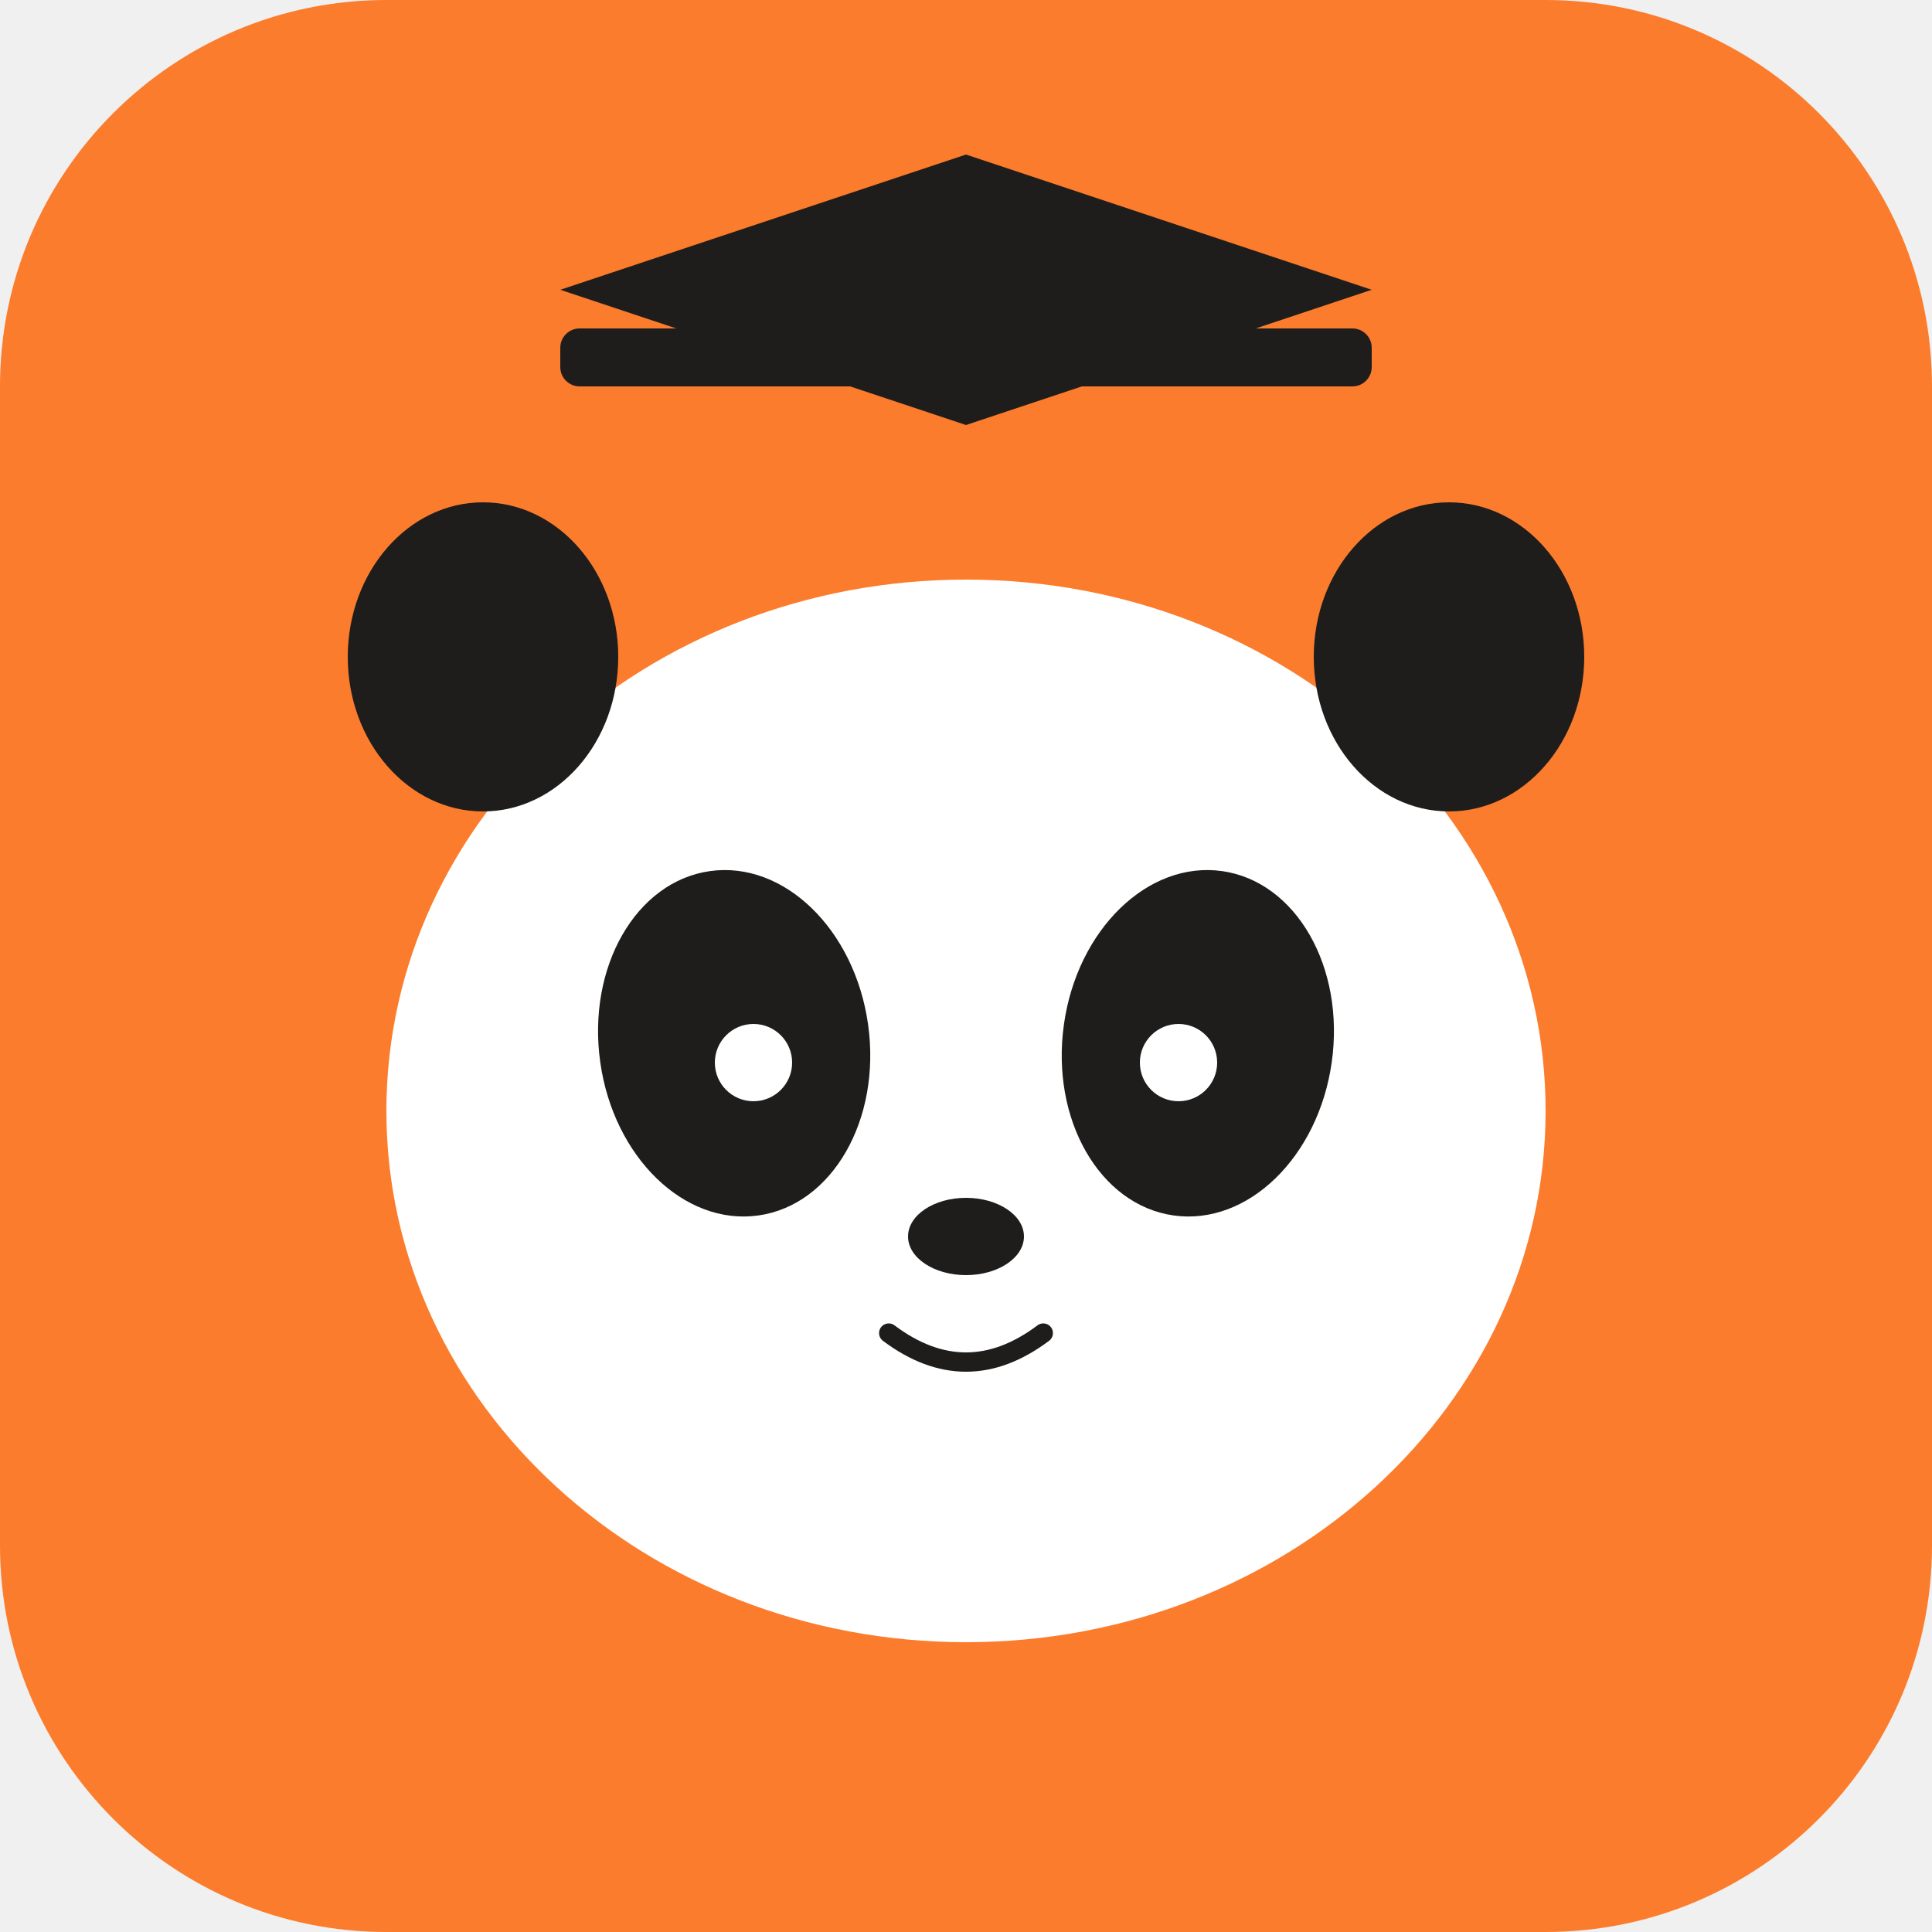
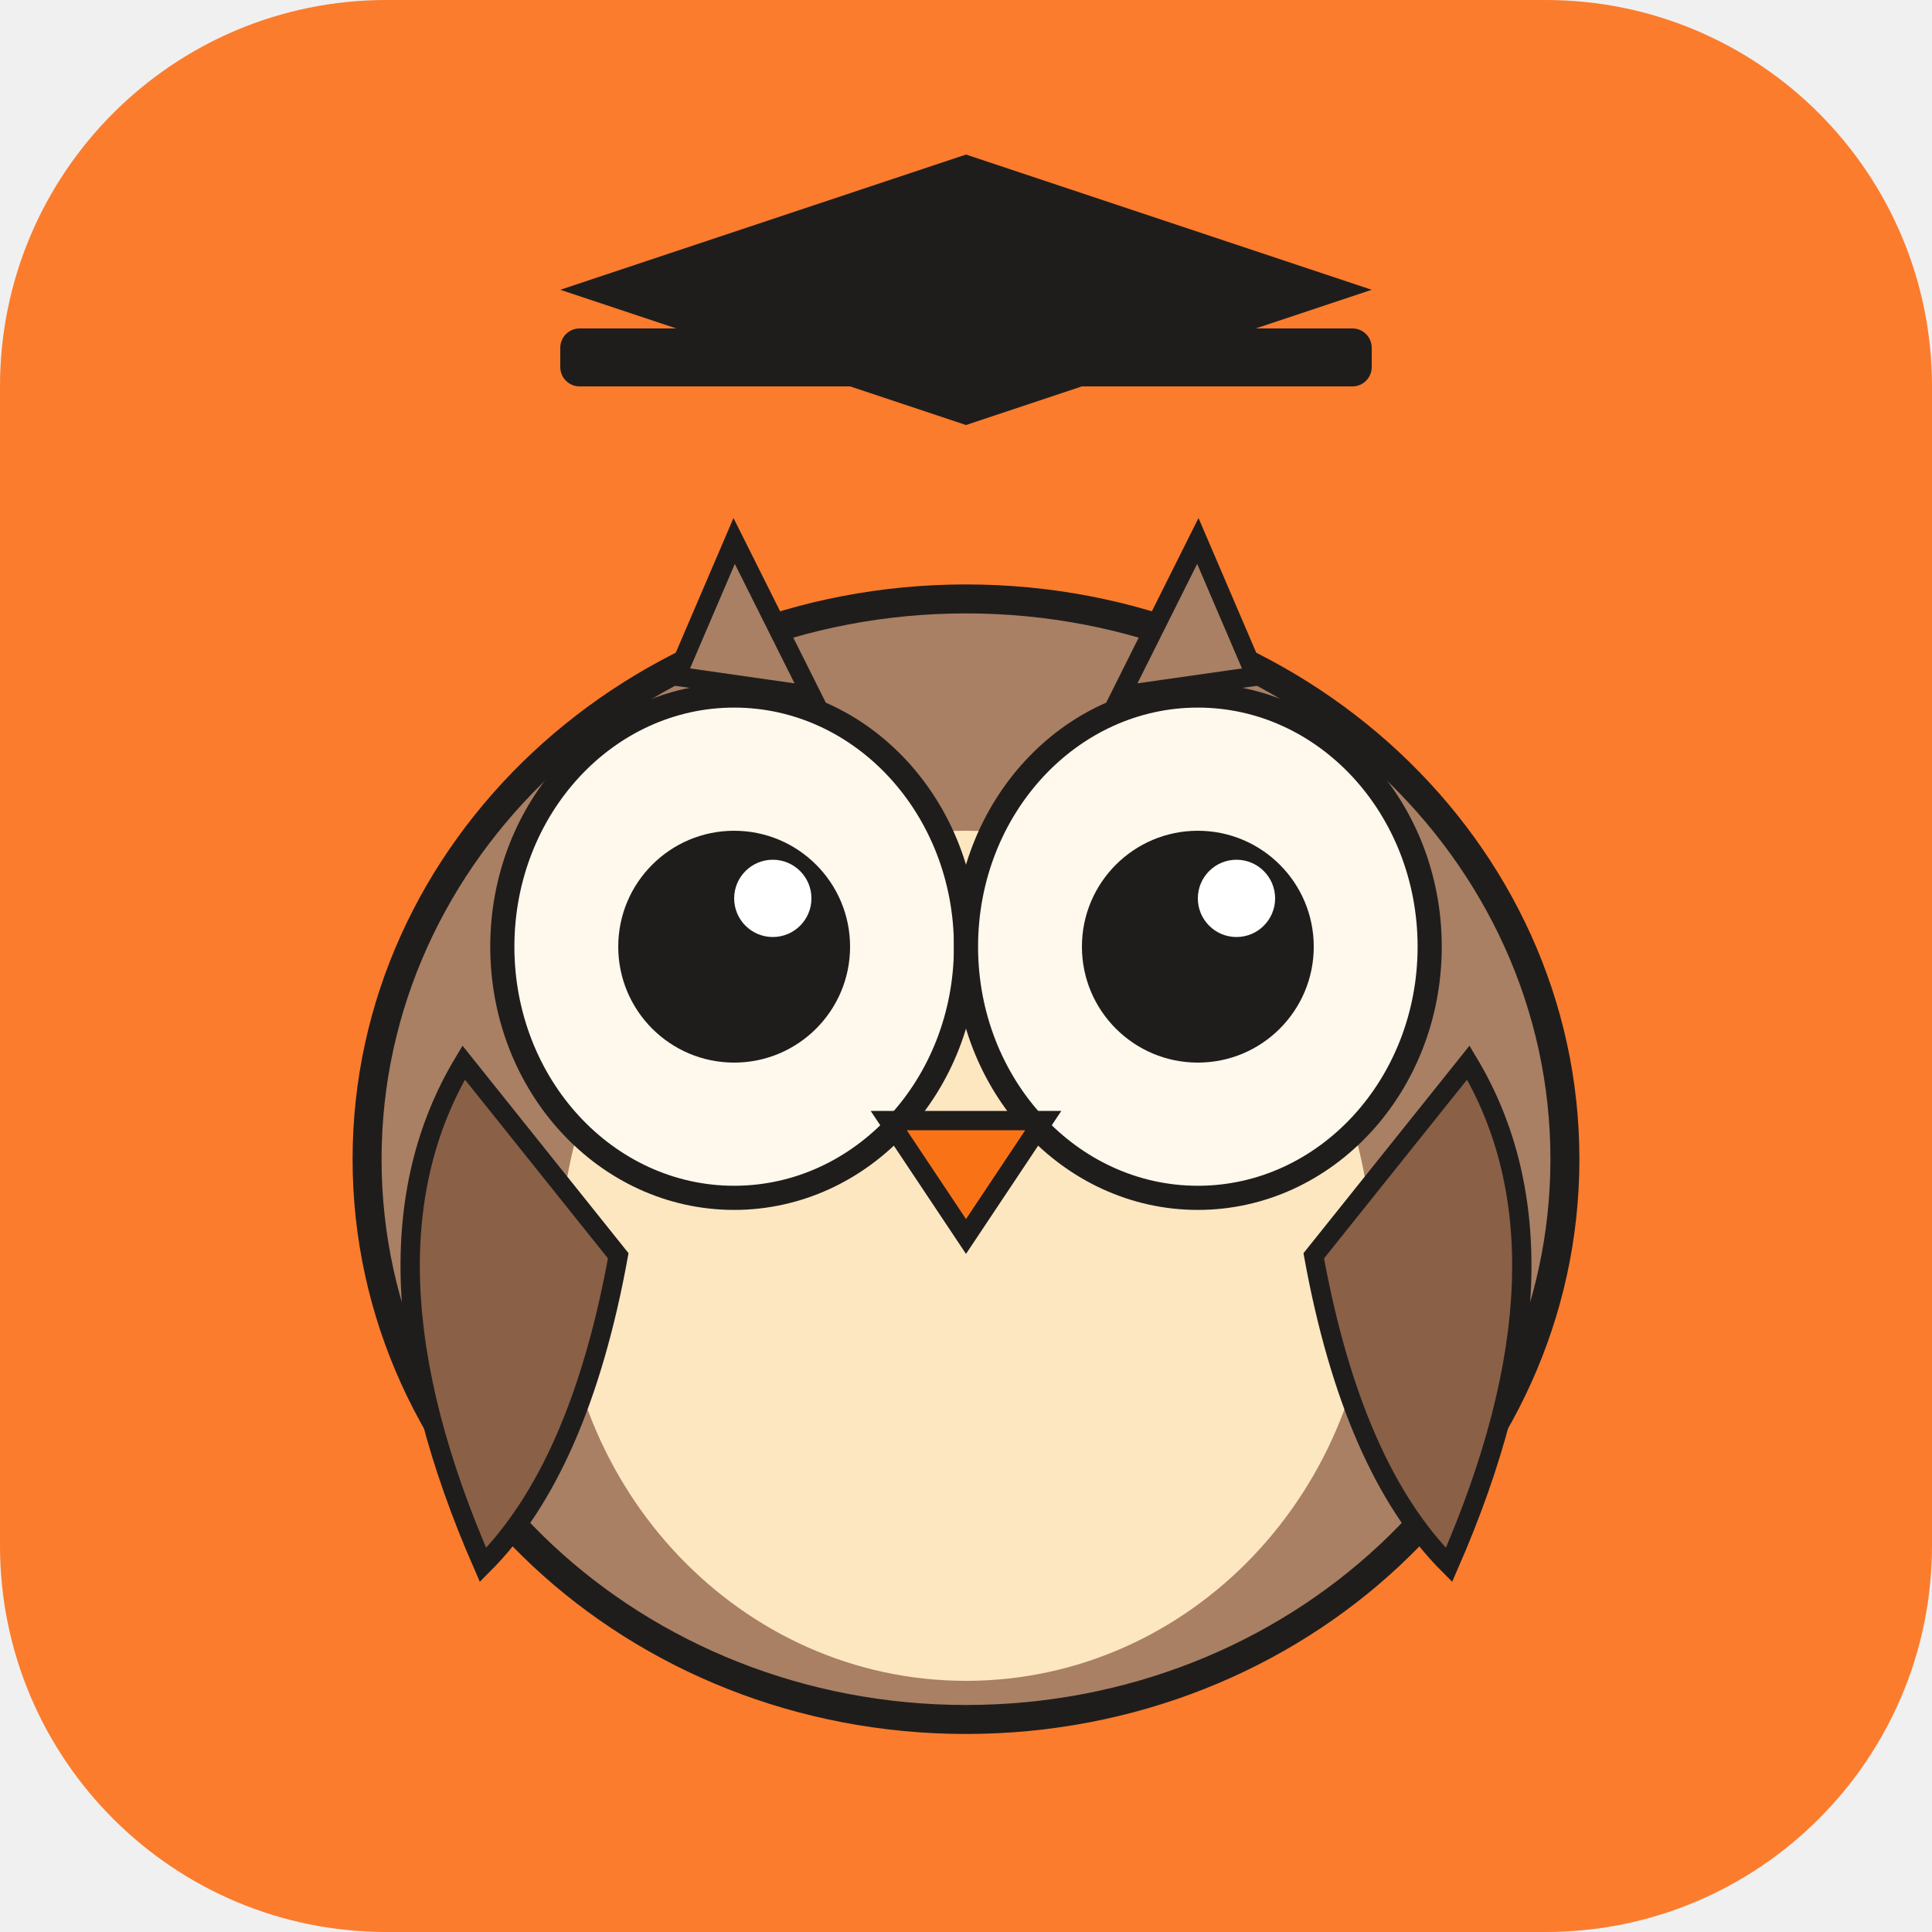
<svg xmlns="http://www.w3.org/2000/svg" viewBox="0 0 200 200">
  <rect width="200" height="200" rx="40" fill="#fb7c2d" />
-   <ellipse cx="100" cy="115" rx="60" ry="55" fill="#fff" />
-   <ellipse cx="50" cy="68" rx="14" ry="16" fill="#1f1d1c" />
-   <ellipse cx="150" cy="68" rx="14" ry="16" fill="#1f1d1c" />
-   <ellipse cx="76" cy="108" rx="14" ry="18" fill="#1f1d1c" transform="rotate(-8 76 108)" />
-   <ellipse cx="124" cy="108" rx="14" ry="18" fill="#1f1d1c" transform="rotate(8 124 108)" />
-   <circle cx="78" cy="110" r="4" fill="#fff" />
-   <circle cx="122" cy="110" r="4" fill="#fff" />
-   <ellipse cx="100" cy="128" rx="6" ry="4" fill="#1f1d1c" />
-   <path d="M 92 138 Q 100 144 108 138" stroke="#1f1d1c" stroke-width="2" fill="none" stroke-linecap="round" />
+   <ellipse cx="100" cy="120" rx="62" ry="58" fill="#a98064" stroke="#1f1d1c" stroke-width="3" />
+   <ellipse cx="100" cy="130" rx="42" ry="44" fill="#fde7c0" />
+   <path d="M 48 110 Q 36 130 50 162 Q 60 152 64 130 Z" fill="#8a6047" stroke="#1f1d1c" stroke-width="2" />
+   <path d="M 152 110 Q 164 130 150 162 Q 140 152 136 130 Z" fill="#8a6047" stroke="#1f1d1c" stroke-width="2" />
+   <path d="M 70 70 L 76 56 L 84 72 Z" fill="#a98064" stroke="#1f1d1c" stroke-width="2" />
+   <path d="M 130 70 L 124 56 L 116 72 Z" fill="#a98064" stroke="#1f1d1c" stroke-width="2" />
+   <ellipse cx="76" cy="98" rx="24" ry="26" fill="#fff8ec" stroke="#1f1d1c" stroke-width="2.5" />
+   <ellipse cx="124" cy="98" rx="24" ry="26" fill="#fff8ec" stroke="#1f1d1c" stroke-width="2.5" />
+   <circle cx="76" cy="98" r="12" fill="#1f1d1c" />
+   <circle cx="124" cy="98" r="12" fill="#1f1d1c" />
+   <circle cx="80" cy="93" r="4" fill="#fff" />
+   <circle cx="128" cy="93" r="4" fill="#fff" />
+   <path d="M 92 116 L 100 128 L 108 116 Z" fill="#f97316" stroke="#1f1d1c" stroke-width="2" />
  <rect x="58" y="34" width="84" height="6" rx="2" fill="#1f1d1c" />
  <polygon points="100,16 142,30 100,44 58,30" fill="#1f1d1c" />
</svg>
